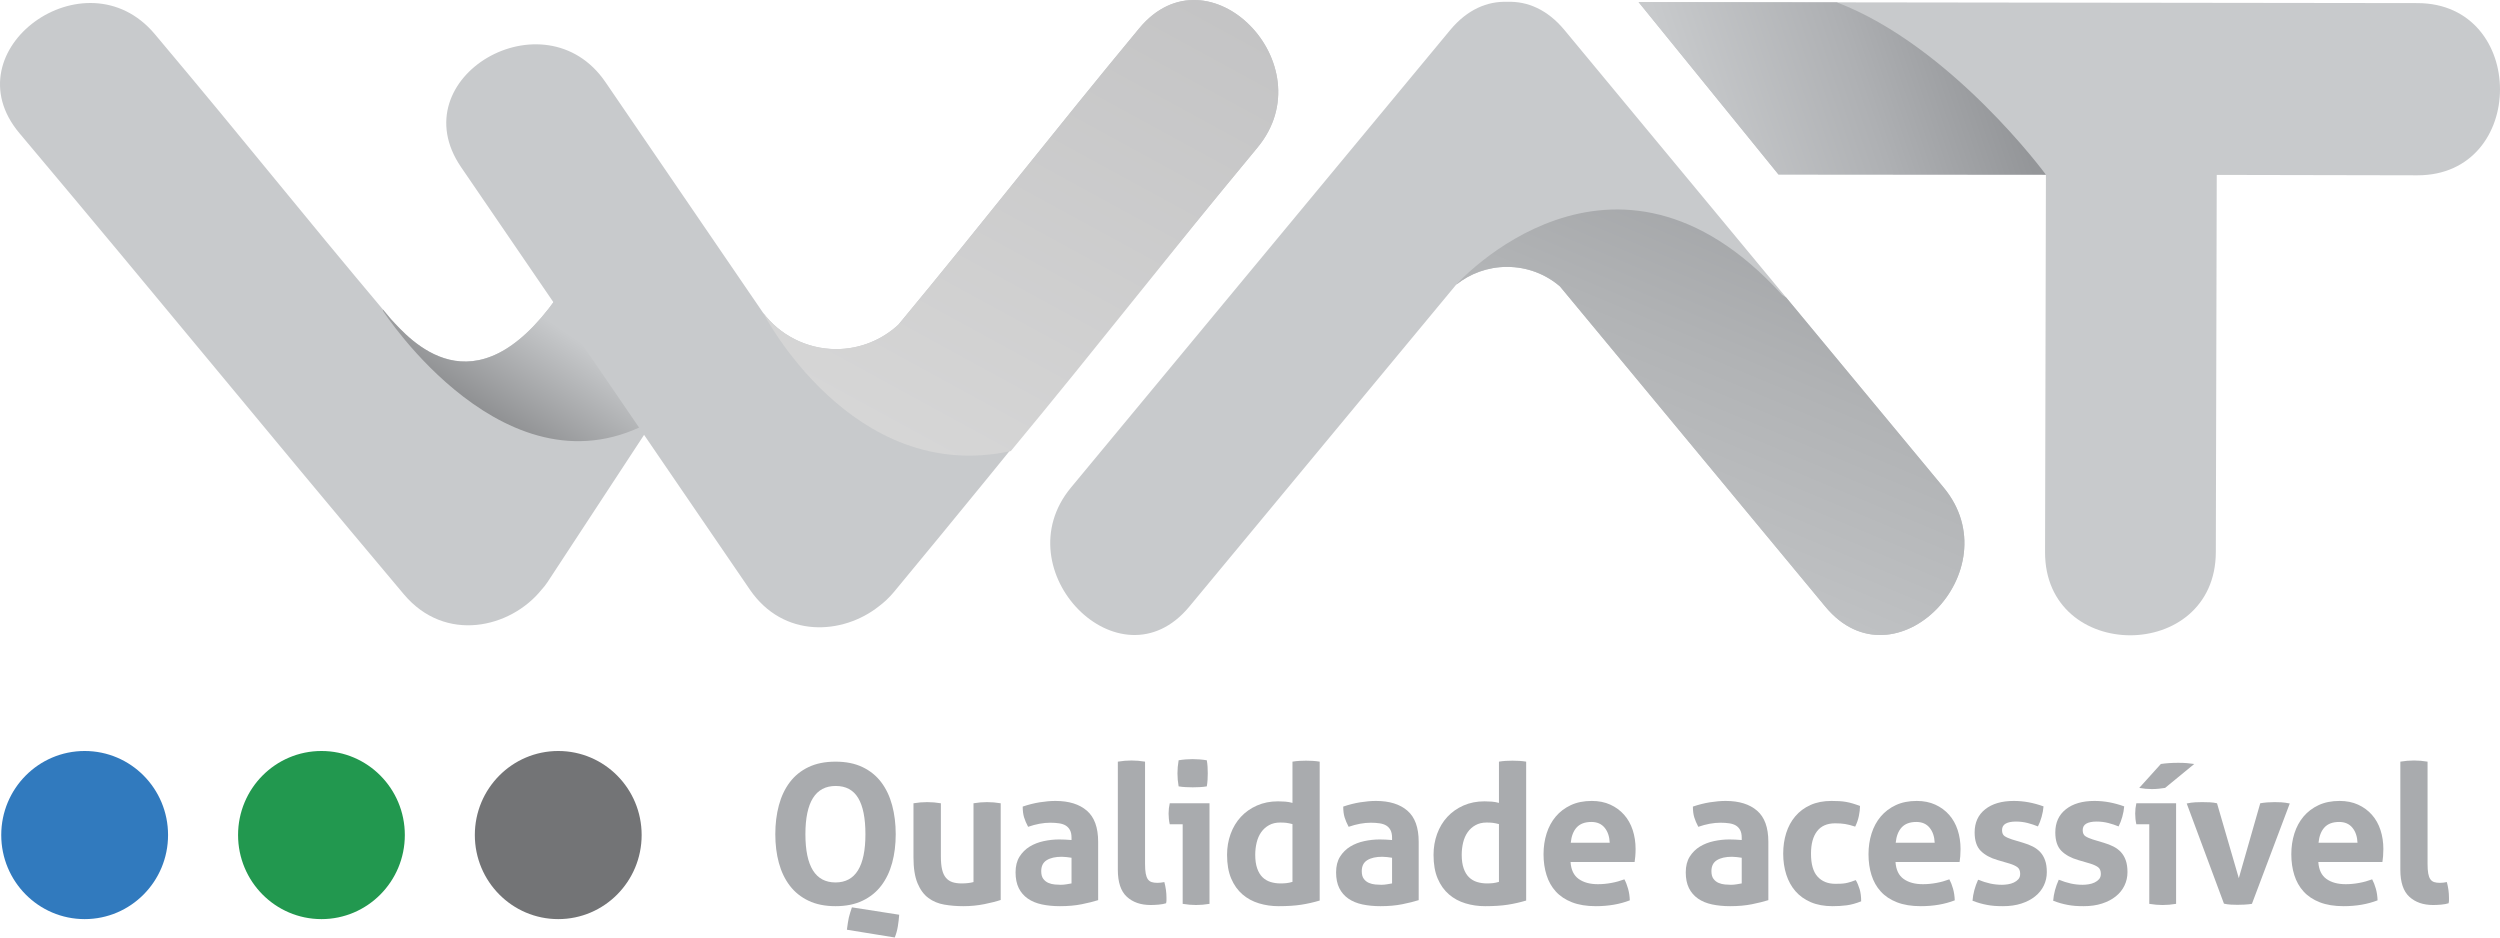
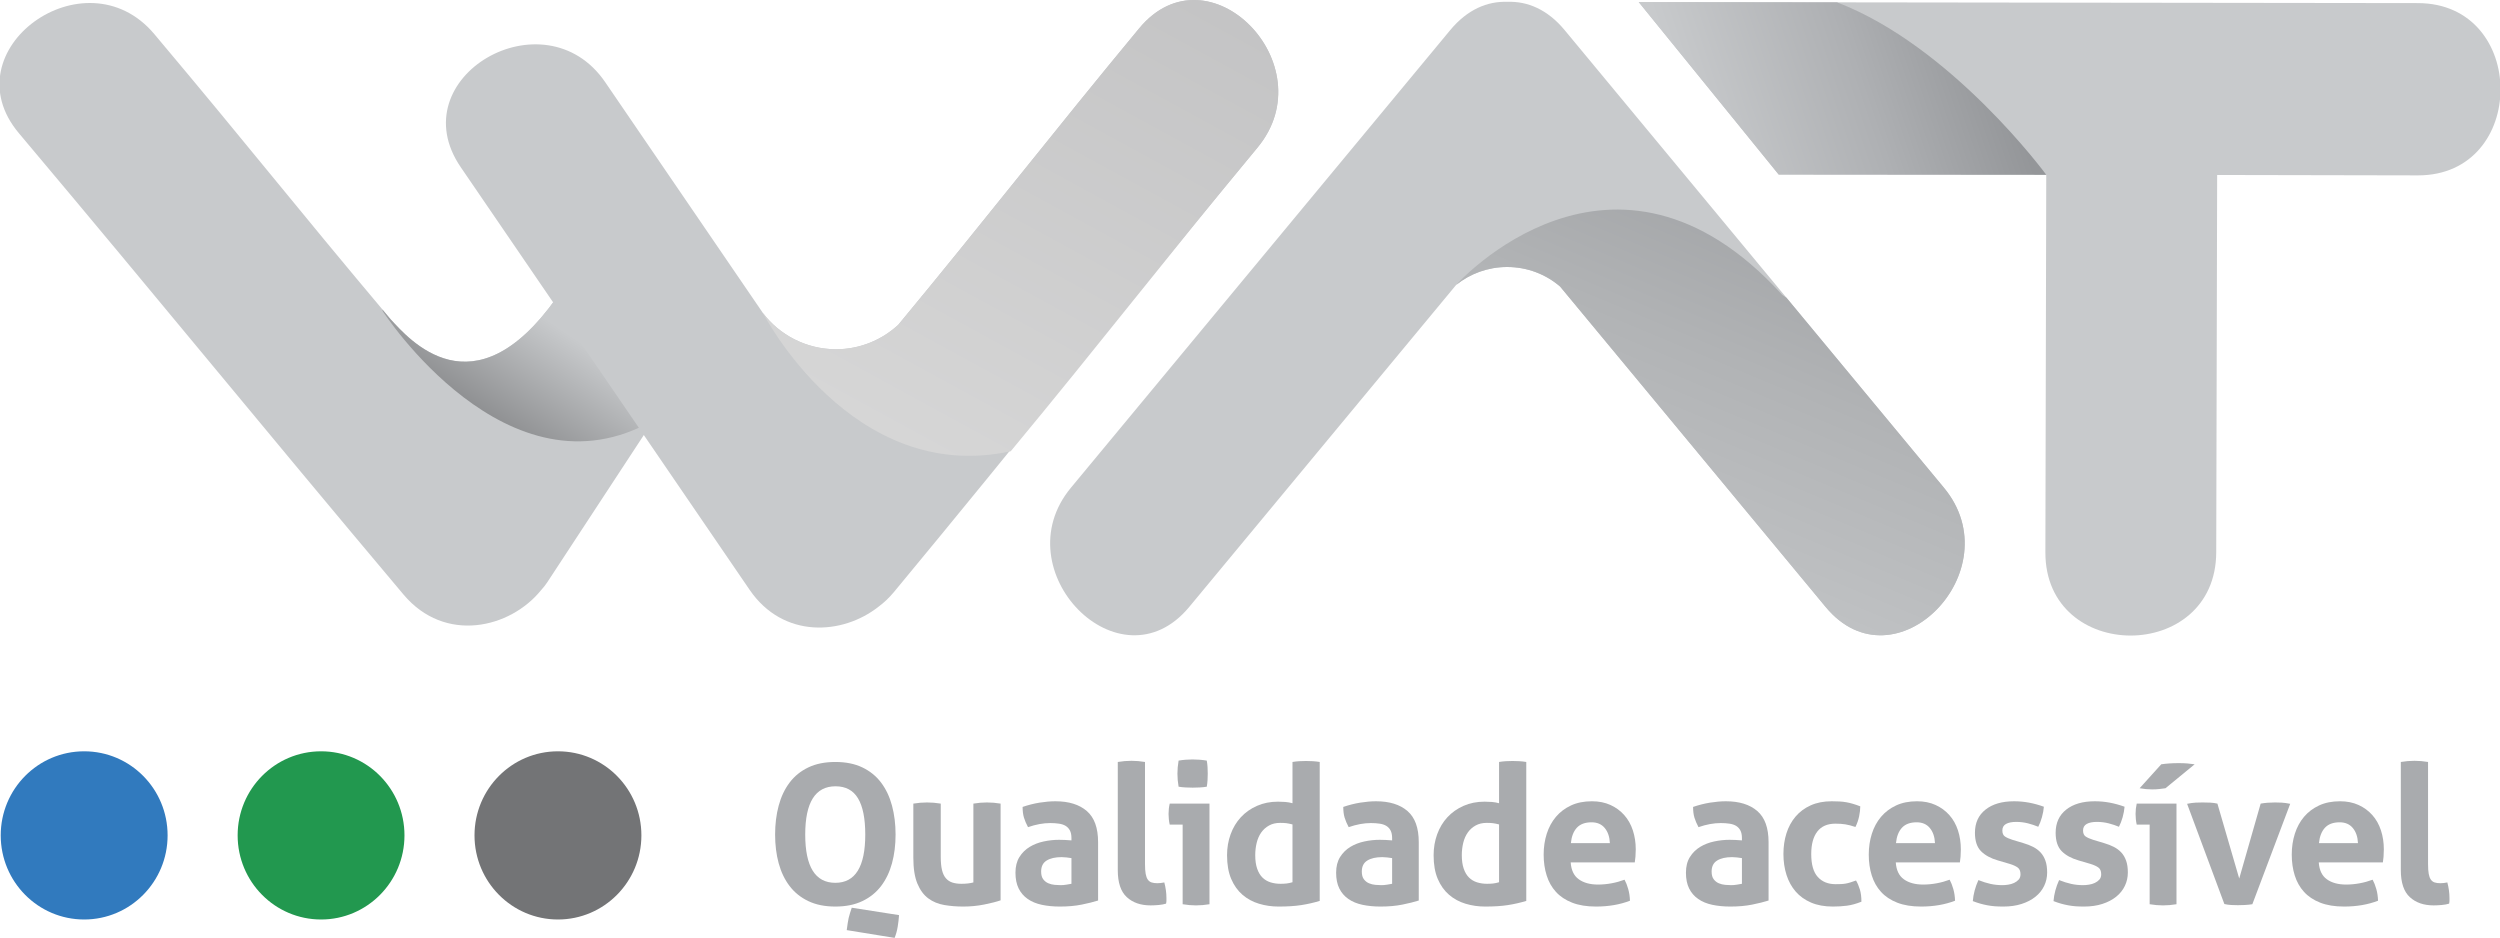
- <svg xmlns="http://www.w3.org/2000/svg" xml:space="preserve" width="60" height="22.5" version="1.1" style="clip-rule:evenodd;fill-rule:evenodd;image-rendering:optimizeQuality;shape-rendering:geometricPrecision;text-rendering:geometricPrecision" viewBox="0 0 12151.22 4558.614" id="svg94">
+ <svg xmlns="http://www.w3.org/2000/svg" xml:space="preserve" version="1.1" style="clip-rule:evenodd;fill-rule:evenodd;image-rendering:optimizeQuality;shape-rendering:geometricPrecision;text-rendering:geometricPrecision" viewBox="0 0 12151.22 4558.614" id="svg94">
  <defs id="defs28">
    <style type="text/css" id="style2">
   
    .fil0 {fill:#C8CACC;fill-rule:nonzero}
    .fil5 {fill:#A9ABAE;fill-rule:nonzero}
    .fil8 {fill:#737476;fill-rule:nonzero}
    .fil7 {fill:#22984F;fill-rule:nonzero}
    .fil6 {fill:#317ABE;fill-rule:nonzero}
    .fil2 {fill:url(#id0);fill-rule:nonzero}
    .fil4 {fill:url(#id1);fill-rule:nonzero}
    .fil1 {fill:url(#id2);fill-rule:nonzero}
    .fil3 {fill:url(#id3);fill-rule:nonzero}
   
  </style>
    <linearGradient id="id0" gradientUnits="userSpaceOnUse" x1="5778.05" y1="631.09" x2="4616.61" y2="2776.87">
      <stop offset="0" style="stop-opacity:1; stop-color:#C3C3C4" id="stop4" />
      <stop offset="1" style="stop-opacity:1; stop-color:#D7D7D7" id="stop6" />
    </linearGradient>
    <linearGradient id="id1" gradientUnits="userSpaceOnUse" x1="7936.77" y1="1387.2" x2="9164.95" y2="969.08">
      <stop offset="0" style="stop-opacity:1; stop-color:#C8CACC" id="stop9" />
      <stop offset="0.561" style="stop-opacity:1; stop-color:#AEB0B3" id="stop11" />
      <stop offset="1" style="stop-opacity:1; stop-color:#949699" id="stop13" />
    </linearGradient>
    <linearGradient id="id2" gradientUnits="userSpaceOnUse" x1="3210.83" y1="2184.32" x2="2824.15" y2="2763.98">
      <stop offset="0" style="stop-opacity:1; stop-color:#C8CACC" id="stop16" />
      <stop offset="1" style="stop-opacity:1; stop-color:#737476" id="stop18" />
    </linearGradient>
    <linearGradient id="id3" gradientUnits="userSpaceOnUse" x1="7631.29" y1="3597.11" x2="8567.33" y2="1339.33">
      <stop offset="0" style="stop-opacity:1; stop-color:#C8CACC" id="stop21" />
      <stop offset="0.561" style="stop-opacity:1; stop-color:#B1B3B5" id="stop23" />
      <stop offset="1" style="stop-opacity:1; stop-color:#999B9E" id="stop25" />
    </linearGradient>
  </defs>
  <g id="__x0023_Layer_x0020_1">
    <g id="g131" transform="matrix(1.163436,0,0,1.172744,-992.9744,-951.8287)">
      <g id="_2602288063024">
        <path class="fil0" d="m 3177.92,2046.68 c -347.33,484.64 -616.77,168.85 -692.58,88.04 -424.14,-500.31 -563.36,-681.61 -987.48,-1182.15 -289.53,-341.03 -857.61,66.7 -565.23,411.45 630.49,743.66 975.97,1168.18 1606.58,1911.71 173.11,204.29 445.96,140.01 574.64,-18.09 9.21,-9.89 18,-20.74 25.89,-32.59 148.22,-224.02 296.22,-448.04 444.33,-672.16 z" id="path31" />
      </g>
      <path class="fil1" d="m 2485.34,2135.05 c -11.53,-13.71 -22.94,-27.25 -34.45,-40.81 0.43,2.04 0.65,4.22 1.2,6.58 0,0 521.89,800.61 1131.98,452.17 l -406.15,-506.13 c -347.33,484.79 -616.77,168.77 -692.58,88.19 z" id="path34" style="fill:url(#id2)" />
      <path class="fil0" d="m 5612.68,929.2 c -357.33,427.69 -649.15,800.81 -1006.47,1228.62 -68.01,62.53 -160.06,101.38 -260.1,101.38 -124.53,0 -237.2,-59.92 -305.88,-151.02 -370.48,-537.85 -287.76,-418.42 -658.47,-956.1 -253.75,-368.52 -859.9,-19.54 -603.29,352.71 553.26,802.9 653.2,948.64 1206.57,1751.2 140.54,204.05 388.71,187.82 538.9,70 22.05,-16.22 43.32,-35.86 63.74,-60.11 528.13,-632.41 991,-1210.26 1519.23,-1842.5 286.9,-343.27 -204.93,-840.48 -494.23,-494.18 z" id="path36" />
      <path class="fil0" d="M 8974.67,2833.08 C 8446.67,2200.77 7918.19,1568.52 7389.96,936.28 7318.3,850.27 7233.82,816.37 7152.11,819.21 c -0.34,0 -0.66,0 -1.1,0 -0.11,0 -0.56,0 -0.9,0 -81.82,-2.84 -166.09,31.06 -237.95,117.07 -528.34,632.24 -1056.59,1264.49 -1584.72,1896.8 -286.79,343.26 204.93,840.35 494.13,494.22 371.8,-444.96 743.6,-890.22 1115.49,-1335.08 58.16,-46.08 131.99,-74 212.64,-74 84.88,0 162.23,30.55 221.48,81.08 369.73,442.73 739.66,885.21 1109.39,1328 289.39,346.13 781,-150.96 494.1,-494.22 z" id="path38" />
      <path class="fil0" d="m 10954.6,824.48 c -1125.07,-1.42 -2130,-2.85 -3254.96,-4.22 L 8284.31,1535 c 246.49,0.45 871.16,0.72 1117.79,1 -1.31,532.13 -2.52,1014.03 -3.62,1564.44 -1.31,460.34 712.66,460.34 713.76,0 1.2,-550.14 2.65,-1031.86 3.86,-1563.61 445.62,0.65 392.84,1.08 838.5,1.68 460.54,0.61 460.33,-713.32 0,-714.03 z" id="path40" />
      <path class="fil2" d="m 5612.68,928.92 c -357.33,427.92 -649.15,800.99 -1006.47,1228.63 -68.01,62.65 -160.06,101.47 -260.1,101.47 -124.53,0 -237.2,-59.84 -305.88,-151.12 -12.95,-19.08 -26.11,-38.12 -39.39,-57.2 0.55,0.88 39.17,56.1 39.39,57.2 0,0 370.16,717.32 1035.75,574.01 371.82,-444.76 659.14,-813.77 1030.93,-1258.64 286.9,-343.28 -204.93,-840.53 -494.23,-494.35 z" id="path42" style="fill:url(#id0)" />
      <path class="fil3" d="m 7371.18,1999.3 c 369.73,442.73 739.66,885.21 1109.39,1328 289.39,346.13 781,-150.96 494.1,-494.22 -219.18,-262.31 -438.39,-524.84 -657.57,-787.16 l -17.67,-11.85 c -706.87,-771.08 -1362.37,-41.85 -1362.37,-41.85 58.16,-46.08 131.99,-74 212.64,-74 84.88,0 162.23,30.55 221.48,81.08 z" id="path44" style="fill:url(#id3)" />
      <path class="fil4" d="m 8284.31,1535 c 246.49,0.45 871.16,0.72 1117.79,1 0,0 -394.4,-532.85 -873.92,-714.58 -271.09,-0.28 -546.15,-0.72 -828.54,-1.16 z" id="path46" style="fill:url(#id1)" />
      <g id="_2602288057120">
        <path class="fil5" d="m 4343.3,4568.88 c -43.57,0 -81.21,-7.51 -112.93,-22.6 -31.73,-15.02 -57.79,-35.83 -78.23,-62.5 -20.44,-26.59 -35.63,-58.08 -45.57,-94.32 -9.96,-36.31 -14.92,-75.93 -14.92,-119 0,-42.99 4.96,-82.95 14.92,-119.75 9.94,-36.86 25.13,-68.69 45.57,-95.56 20.44,-26.88 46.5,-47.89 78.23,-62.91 31.72,-15.09 69.36,-22.6 112.93,-22.6 43.54,0 81.18,7.51 112.91,22.6 31.71,15.02 57.79,36.03 78.24,62.91 20.41,26.87 35.6,58.7 45.56,95.56 9.94,36.8 14.92,76.76 14.92,119.75 0,43.07 -4.98,82.69 -14.92,119 -9.96,36.24 -25.15,67.73 -45.56,94.32 -20.45,26.67 -46.53,47.48 -78.24,62.5 -31.73,15.09 -69.37,22.6 -112.91,22.6 z m 0,-98.39 v 0 c 83.33,0 125,-66.63 125,-200.03 0,-66.62 -10.07,-116.65 -30.25,-149.99 -20.15,-33.35 -51.48,-50.03 -93.96,-50.03 -84.42,0 -126.63,66.7 -126.63,200.02 0,133.4 41.95,200.03 125.84,200.03 z m 266.15,133.87 v 0 c -1.09,15.65 -2.96,31.63 -5.65,48.03 -2.69,16.4 -7,31.83 -12.9,46.37 l -200.03,-32.25 c 1.62,-11.3 2.95,-20.87 4.04,-28.66 1.06,-7.79 2.42,-15.09 4.03,-21.77 1.62,-6.76 3.49,-13.44 5.65,-20.19 2.13,-6.68 4.56,-14.06 7.27,-22.19 z" id="path48" />
        <path class="fil5" d="m 4669.13,4142.24 c 19.37,-3.24 38.45,-4.82 57.28,-4.82 18.81,0 37.9,1.58 57.26,4.82 v 220.97 c 0,22.05 1.74,40.24 5.24,54.43 3.49,14.26 8.86,25.56 16.13,33.9 7.25,8.34 16.26,14.26 27.01,17.78 10.75,3.44 23.4,5.23 37.92,5.23 19.88,0 36.55,-1.93 50,-5.65 v -326.66 c 19.36,-3.24 38.17,-4.82 56.47,-4.82 18.81,0 37.89,1.58 57.25,4.82 v 400.87 c -17.2,5.92 -39.92,11.64 -68.16,17.29 -28.21,5.66 -57.65,8.48 -88.31,8.48 -27.43,0 -53.76,-2.14 -79.03,-6.41 -25.29,-4.34 -47.46,-13.44 -66.54,-27.42 -19.09,-13.99 -34.28,-34.45 -45.58,-61.32 -11.29,-26.88 -16.94,-62.63 -16.94,-107.28 z" id="path50" />
        <path class="fil5" d="m 5329.68,4285.01 c 0,-12.89 -2.15,-23.43 -6.46,-31.49 -4.31,-8.06 -10.21,-14.34 -17.74,-18.95 -7.53,-4.55 -16.81,-7.65 -27.82,-9.23 -11.03,-1.66 -23.27,-2.49 -36.71,-2.49 -29.02,0 -59.96,5.65 -92.74,16.95 -7.55,-13.98 -13.19,-27.14 -16.95,-39.48 -3.76,-12.4 -5.63,-27.15 -5.63,-44.37 23.65,-8.06 47.3,-13.99 70.97,-17.78 23.65,-3.72 45.7,-5.65 66.14,-5.65 55.92,0 99.6,13.51 131.05,40.38 31.46,26.87 47.18,69.87 47.18,129.05 v 241.92 c -18.83,5.92 -41.66,11.57 -68.55,16.95 -26.89,5.37 -57.26,8.06 -91.14,8.06 -27.43,0 -52.56,-2.41 -75.4,-7.23 -22.88,-4.83 -42.49,-12.89 -58.89,-24.19 -16.4,-11.3 -29.03,-25.84 -37.9,-43.55 -8.87,-17.77 -13.31,-39.55 -13.31,-65.38 0,-25.77 5.51,-47.41 16.53,-64.91 11.02,-17.43 25.27,-31.42 42.75,-41.96 17.47,-10.48 36.97,-17.98 58.47,-22.53 21.5,-4.62 43.01,-6.89 64.53,-6.89 15.59,0 32.79,0.83 51.62,2.41 z m 0,83.09 v 0 c -6.46,-1.1 -13.45,-2.07 -20.98,-2.83 -7.53,-0.82 -14.25,-1.24 -20.16,-1.24 -26.35,0 -47.18,4.69 -62.5,14.13 -15.34,9.37 -22.98,24.6 -22.98,45.54 0,13.99 2.94,24.74 8.87,32.25 5.9,7.58 13.02,13.09 21.37,16.54 8.32,3.51 17.19,5.65 26.62,6.47 9.38,0.83 17.6,1.24 24.6,1.24 8.06,0 16.12,-0.69 24.18,-2.06 8.08,-1.31 15.05,-2.55 20.98,-3.59 z" id="path52" />
        <path class="fil5" d="m 5523.24,3969.64 c 19.36,-3.24 38.45,-4.82 57.28,-4.82 18.27,0 37.1,1.58 56.45,4.82 v 423.4 c 0,16.68 0.93,30.18 2.82,40.38 1.88,10.2 4.84,18.12 8.87,23.77 4.03,5.65 9.28,9.58 15.73,11.71 6.46,2.14 14.52,3.24 24.2,3.24 4.29,0 8.99,-0.28 14.11,-0.83 5.11,-0.55 10.09,-1.38 14.93,-2.41 5.91,22.05 8.87,43.55 8.87,64.5 0,4.34 0,8.19 0,11.71 0,3.51 -0.55,7.37 -1.62,11.71 -8.61,2.69 -18.94,4.55 -31.05,5.65 -12.1,1.04 -23.26,1.59 -33.47,1.59 -41.41,0 -74.61,-11.44 -99.6,-34.32 -25.01,-22.8 -37.52,-60.08 -37.52,-111.69 z" id="path54" />
        <path class="fil5" d="m 5794.23,4229.33 h -54.03 c -1.62,-6.96 -2.83,-14.4 -3.64,-22.19 -0.81,-7.78 -1.2,-15.16 -1.2,-22.18 0,-14.47 1.6,-28.73 4.84,-42.72 h 166.14 v 416.99 c -19.36,3.24 -38.19,4.83 -56.47,4.83 -17.74,0 -36.29,-1.59 -55.64,-4.83 z m -16.95,-157.23 v 0 c -3.22,-18.33 -4.84,-36.31 -4.84,-54.09 0,-17.16 1.62,-35.21 4.84,-54.02 9.15,-1.59 18.97,-2.82 29.44,-3.65 10.49,-0.76 20.04,-1.17 28.65,-1.17 9.13,0 19.07,0.41 29.83,1.17 10.75,0.83 20.69,2.06 29.84,3.65 1.62,9.16 2.68,18.12 3.23,27.01 0.52,8.89 0.82,17.91 0.82,27.01 0,8.61 -0.3,17.5 -0.82,26.67 -0.55,9.09 -1.61,18.25 -3.23,27.42 -9.15,1.58 -18.95,2.68 -29.44,3.16 -10.47,0.56 -20.29,0.83 -29.44,0.83 -8.6,0 -18.28,-0.27 -29.03,-0.83 -10.76,-0.48 -20.7,-1.58 -29.85,-3.16 z" id="path56" />
        <path class="fil5" d="m 6253.11,3969.64 c 9.72,-1.58 19.22,-2.69 28.66,-3.24 9.38,-0.55 18.68,-0.82 27.84,-0.82 9.1,0 18.54,0.27 28.18,0.82 9.72,0.55 19.36,1.66 29.08,3.24 v 575.88 c -25.29,7.51 -50.99,13.3 -77.04,17.3 -26.11,4.06 -57.66,6.06 -94.73,6.06 -28.55,0 -55.82,-3.86 -81.9,-11.71 -26.08,-7.79 -49.06,-20.12 -68.94,-37.07 -19.91,-16.95 -35.64,-38.86 -47.2,-65.74 -11.55,-26.87 -17.33,-59.67 -17.33,-98.39 0,-30.66 4.96,-59.53 14.92,-86.68 9.94,-27.14 24.2,-50.71 42.76,-70.62 18.53,-19.84 40.98,-35.62 67.33,-47.13 26.34,-11.58 55.66,-17.36 87.88,-17.36 9.71,0 19.77,0.41 30.24,1.17 10.54,0.83 20.6,2.62 30.25,5.31 z m 0,258.86 v 0 c -10.75,-2.68 -19.5,-4.41 -26.18,-5.23 -6.76,-0.76 -15.23,-1.17 -25.43,-1.17 -17.7,0 -33.19,3.58 -46.34,10.88 -13.2,7.24 -24.08,16.95 -32.66,29.01 -8.61,12.13 -14.94,26.39 -18.97,42.79 -4.03,16.4 -6.04,33.42 -6.04,51.19 0,22.05 2.69,40.72 8.06,56.02 5.38,15.36 12.78,27.56 22.19,36.73 9.4,9.16 20.56,15.7 33.45,19.77 12.91,4 26.88,6.06 41.97,6.06 9.09,0 17.43,-0.41 25.01,-1.24 7.51,-0.82 15.85,-2.55 24.94,-5.23 z" id="path58" />
        <path class="fil5" d="m 6669.35,4285.01 c 0,-12.89 -2.21,-23.43 -6.48,-31.49 -4.27,-8.06 -10.2,-14.34 -17.71,-18.95 -7.58,-4.55 -16.81,-7.65 -27.84,-9.23 -11.02,-1.66 -23.28,-2.49 -36.72,-2.49 -29,0 -59.94,5.65 -92.74,16.95 -7.51,-13.98 -13.16,-27.14 -16.95,-39.48 -3.79,-12.4 -5.65,-27.15 -5.65,-44.37 23.63,-8.06 47.34,-13.99 70.97,-17.78 23.7,-3.72 45.68,-5.65 66.14,-5.65 55.95,0 99.64,13.51 131.06,40.38 31.48,26.87 47.2,69.87 47.2,129.05 v 241.92 c -18.82,5.92 -41.69,11.57 -68.56,16.95 -26.87,5.37 -57.26,8.06 -91.16,8.06 -27.42,0 -52.57,-2.41 -75.38,-7.23 -22.87,-4.83 -42.51,-12.89 -58.91,-24.19 -16.4,-11.3 -29.01,-25.84 -37.9,-43.55 -8.88,-17.77 -13.29,-39.55 -13.29,-65.38 0,-25.77 5.51,-47.41 16.53,-64.91 11.02,-17.43 25.29,-31.42 42.72,-41.96 17.5,-10.48 37,-17.98 58.5,-22.53 21.5,-4.62 42.99,-6.89 64.56,-6.89 15.57,0 32.73,0.83 51.61,2.41 z m 0,83.09 v 0 c -6.48,-1.1 -13.44,-2.07 -21.02,-2.83 -7.51,-0.82 -14.26,-1.24 -20.12,-1.24 -26.39,0 -47.2,4.69 -62.49,14.13 -15.37,9.37 -23.01,24.6 -23.01,45.54 0,13.99 2.96,24.74 8.89,32.25 5.85,7.58 13.02,13.09 21.35,16.54 8.34,3.51 17.23,5.65 26.6,6.47 9.44,0.83 17.64,1.24 24.6,1.24 8.06,0 16.12,-0.69 24.18,-2.06 8.06,-1.31 15.09,-2.55 21.02,-3.59 z" id="path60" />
        <path class="fil5" d="m 7116.11,3969.64 c 9.65,-1.58 19.22,-2.69 28.59,-3.24 9.44,-0.55 18.74,-0.82 27.84,-0.82 9.16,0 18.6,0.27 28.25,0.82 9.64,0.55 19.36,1.66 29.01,3.24 v 575.88 c -25.29,7.51 -50.92,13.3 -76.97,17.3 -26.11,4.06 -57.67,6.06 -94.81,6.06 -28.52,0 -55.81,-3.86 -81.85,-11.71 -26.12,-7.79 -49.06,-20.12 -68.97,-37.07 -19.92,-16.95 -35.62,-38.86 -47.2,-65.74 -11.58,-26.87 -17.3,-59.67 -17.3,-98.39 0,-30.66 4.96,-59.53 14.89,-86.68 9.99,-27.14 24.18,-50.71 42.79,-70.62 18.53,-19.84 40.99,-35.62 67.31,-47.13 26.32,-11.58 55.67,-17.36 87.92,-17.36 9.65,0 19.78,0.41 30.25,1.17 10.47,0.83 20.53,2.62 30.25,5.31 z m 0,258.86 v 0 c -10.75,-2.68 -19.5,-4.41 -26.25,-5.23 -6.69,-0.76 -15.16,-1.17 -25.36,-1.17 -17.78,0 -33.21,3.58 -46.37,10.88 -13.23,7.24 -24.12,16.95 -32.66,29.01 -8.61,12.13 -14.95,26.39 -19.02,42.79 -4,16.4 -5.99,33.42 -5.99,51.19 0,22.05 2.69,40.72 8.06,56.02 5.37,15.36 12.75,27.56 22.18,36.73 9.38,9.16 20.54,15.7 33.42,19.77 12.96,4 26.94,6.06 41.96,6.06 9.17,0 17.5,-0.41 25.01,-1.24 7.52,-0.82 15.85,-2.55 25.02,-5.23 z" id="path62" />
        <path class="fil5" d="m 7415.35,4385.81 c 2.13,32.24 13.43,55.67 33.9,70.14 20.39,14.54 47.26,21.77 80.61,21.77 18.26,0 37,-1.72 56.09,-5.23 19.09,-3.45 37.21,-8.48 54.43,-14.89 5.93,10.75 11.02,23.64 15.3,38.73 4.34,15.02 6.75,31.14 7.3,48.37 -41.96,16.12 -89.3,24.18 -142,24.18 -38.73,0 -71.87,-5.37 -99.57,-16.12 -27.7,-10.75 -50.3,-25.64 -67.8,-44.79 -17.43,-19.02 -30.38,-41.75 -38.65,-68.14 -8.41,-26.33 -12.54,-55.13 -12.54,-86.27 0,-30.66 4.27,-59.39 12.88,-86.33 8.61,-26.88 21.43,-50.23 38.31,-70.14 16.95,-19.92 37.97,-35.63 62.91,-47.2 25.01,-11.58 54.23,-17.37 87.58,-17.37 29,0 54.77,5.17 77.37,15.37 22.6,10.2 41.83,24.18 57.67,41.96 15.85,17.71 27.84,38.79 35.9,63.25 8.06,24.53 12.13,50.72 12.13,78.69 0,10.2 -0.42,20.25 -1.24,30.25 -0.83,9.92 -1.73,17.84 -2.83,23.77 z m 163.71,-79.86 v 0 c -1.1,-25.77 -8.2,-46.65 -21.36,-62.49 -13.16,-15.85 -31.63,-23.78 -55.26,-23.78 -26.87,0 -47.34,7.52 -61.32,22.54 -13.99,15.09 -22.26,36.31 -24.94,63.73 z" id="path64" />
        <path class="fil5" d="m 8130.76,4285.01 c 0,-12.89 -2.21,-23.43 -6.48,-31.49 -4.27,-8.06 -10.2,-14.34 -17.71,-18.95 -7.58,-4.55 -16.81,-7.65 -27.84,-9.23 -11.02,-1.66 -23.28,-2.49 -36.72,-2.49 -29.01,0 -59.94,5.65 -92.74,16.95 -7.51,-13.98 -13.16,-27.14 -16.95,-39.48 -3.79,-12.4 -5.65,-27.15 -5.65,-44.37 23.63,-8.06 47.34,-13.99 70.97,-17.78 23.7,-3.72 45.68,-5.65 66.14,-5.65 55.95,0 99.64,13.51 131.05,40.38 31.49,26.87 47.2,69.87 47.2,129.05 v 241.92 c -18.81,5.92 -41.68,11.57 -68.55,16.95 -26.87,5.37 -57.26,8.06 -91.16,8.06 -27.43,0 -52.57,-2.41 -75.38,-7.23 -22.88,-4.83 -42.51,-12.89 -58.91,-24.19 -16.4,-11.3 -29.01,-25.84 -37.9,-43.55 -8.88,-17.77 -13.29,-39.55 -13.29,-65.38 0,-25.77 5.51,-47.41 16.53,-64.91 11.02,-17.43 25.29,-31.42 42.72,-41.96 17.5,-10.48 37,-17.98 58.5,-22.53 21.49,-4.62 42.99,-6.89 64.56,-6.89 15.57,0 32.73,0.83 51.61,2.41 z m 0,83.09 v 0 c -6.48,-1.1 -13.44,-2.07 -21.02,-2.83 -7.51,-0.82 -14.26,-1.24 -20.12,-1.24 -26.39,0 -47.2,4.69 -62.49,14.13 -15.37,9.37 -23.01,24.6 -23.01,45.54 0,13.99 2.96,24.74 8.88,32.25 5.86,7.58 13.03,13.09 21.36,16.54 8.34,3.51 17.23,5.65 26.6,6.47 9.44,0.83 17.64,1.24 24.6,1.24 8.06,0 16.12,-0.69 24.18,-2.06 8.06,-1.31 15.09,-2.55 21.02,-3.59 z" id="path66" />
        <path class="fil5" d="m 8607.42,4460.84 c 6.41,10.75 11.78,23.22 16.12,37.48 4.28,14.27 6.41,31.08 6.41,50.44 -21.49,8.54 -41.68,14.06 -60.49,16.54 -18.81,2.41 -38.45,3.58 -58.85,3.58 -35,0 -65.31,-5.51 -91.16,-16.54 -25.76,-11.02 -47.19,-26.18 -64.14,-45.54 -16.88,-19.36 -29.7,-42.38 -38.31,-68.97 -8.55,-26.6 -12.89,-55.54 -12.89,-86.68 0,-30.66 4.21,-59.19 12.55,-85.51 8.33,-26.32 20.94,-49.47 37.89,-69.38 16.95,-19.85 38.03,-35.49 63.32,-46.78 25.22,-11.31 54.57,-16.96 87.92,-16.96 11.78,0 22.67,0.28 32.66,0.83 9.92,0.55 19.43,1.65 28.59,3.24 9.17,1.58 18.26,3.79 27.43,6.48 9.16,2.68 19.36,6.13 30.66,10.47 0,12.33 -1.59,26.18 -4.82,41.55 -3.24,15.29 -8.34,29.97 -15.37,43.96 -16.12,-5.38 -30.25,-9.03 -42.31,-10.89 -12.12,-1.93 -25.97,-2.82 -41.54,-2.82 -33.35,0 -58.5,10.88 -75.38,32.65 -16.95,21.78 -25.43,52.78 -25.43,93.16 0,43.54 9.1,75.24 27.43,95.15 18.25,19.92 42.99,29.84 74.2,29.84 8.06,0 15.44,-0.14 22.19,-0.42 6.68,-0.27 13.3,-0.89 19.7,-1.99 6.48,-1.11 13.1,-2.69 19.78,-4.83 6.75,-2.13 14.68,-4.89 23.84,-8.06 z" id="path68" />
        <path class="fil5" d="m 8773.47,4385.81 c 2.14,32.24 13.44,55.67 33.9,70.14 20.47,14.54 47.34,21.77 80.69,21.77 18.26,0 36.93,-1.72 56.01,-5.23 19.09,-3.45 37.21,-8.48 54.44,-14.89 5.92,10.75 11.02,23.64 15.36,38.73 4.27,15.02 6.69,31.14 7.24,48.37 -41.96,16.12 -89.23,24.18 -141.94,24.18 -38.72,0 -71.93,-5.37 -99.63,-16.12 -27.7,-10.75 -50.3,-25.64 -67.73,-44.79 -17.51,-19.02 -30.39,-41.75 -38.73,-68.14 -8.33,-26.33 -12.47,-55.13 -12.47,-86.27 0,-30.66 4.28,-59.39 12.89,-86.33 8.61,-26.88 21.36,-50.23 38.31,-70.14 16.95,-19.92 37.89,-35.63 62.9,-47.2 25.01,-11.58 54.16,-17.37 87.51,-17.37 29.01,0 54.85,5.17 77.44,15.37 22.6,10.2 41.76,24.18 57.68,41.96 15.84,17.71 27.83,38.79 35.9,63.25 8.06,24.53 12.05,50.72 12.05,78.69 0,10.2 -0.41,20.25 -1.17,30.25 -0.83,9.92 -1.79,17.84 -2.82,23.77 z m 163.78,-79.86 v 0 c -1.1,-25.77 -8.2,-46.65 -21.43,-62.49 -13.16,-15.85 -31.55,-23.78 -55.19,-23.78 -26.94,0 -47.33,7.52 -61.32,22.54 -13.99,15.09 -22.32,36.31 -25.01,63.73 z" id="path70" />
        <path class="fil5" d="m 9200.18,4377.75 c -30.11,-8.62 -53.67,-21.36 -70.62,-38.31 -16.88,-16.95 -25.36,-42.38 -25.36,-76.21 0,-40.86 14.61,-72.9 43.96,-95.98 29.29,-23.15 69.18,-34.73 119.75,-34.73 20.95,0 41.69,1.93 62.09,5.65 20.46,3.79 41.13,9.44 62.14,16.95 -1.1,13.99 -3.78,28.53 -8.06,43.55 -4.34,15.09 -9.44,28.25 -15.36,39.55 -12.89,-5.38 -27.15,-10.06 -42.72,-14.13 -15.64,-3.99 -32.04,-6.06 -49.2,-6.06 -18.33,0 -32.59,2.83 -42.79,8.48 -10.19,5.65 -15.29,14.67 -15.29,27.01 0,11.85 3.65,20.18 10.89,25.01 7.23,4.82 17.56,9.44 31.07,13.71 l 45.96,13.71 c 15.02,4.34 28.59,9.58 40.72,15.71 12.12,6.2 22.46,13.85 31.07,23.01 8.55,9.17 15.3,20.47 20.12,33.9 4.89,13.44 7.31,29.84 7.31,49.2 0,19.91 -4.21,38.45 -12.54,55.6 -8.34,17.23 -20.4,32.18 -36.32,44.79 -15.84,12.68 -35.07,22.6 -57.6,29.83 -22.6,7.31 -48.16,10.89 -76.68,10.89 -12.89,0 -24.74,-0.41 -35.49,-1.17 -10.75,-0.83 -21.09,-2.21 -31.01,-4.07 -9.99,-1.86 -19.77,-4.13 -29.48,-6.82 -9.65,-2.68 -20.13,-6.2 -31.43,-10.54 1.11,-14.47 3.65,-29.15 7.65,-43.89 4.07,-14.82 9.3,-29.22 15.71,-43.2 17.78,7.03 34.59,12.26 50.44,15.78 15.84,3.44 32.38,5.23 49.61,5.23 7.51,0 15.71,-0.69 24.59,-2.06 8.89,-1.31 17.09,-3.72 24.6,-7.24 7.51,-3.51 13.85,-8.06 18.95,-13.71 5.1,-5.65 7.65,-13.02 7.65,-22.19 0,-12.88 -3.86,-22.18 -11.65,-27.83 -7.85,-5.65 -18.74,-10.61 -32.72,-14.89 z" id="path72" />
        <path class="fil5" d="m 9537.32,4377.75 c -30.11,-8.62 -53.68,-21.36 -70.62,-38.31 -16.88,-16.95 -25.36,-42.38 -25.36,-76.21 0,-40.86 14.61,-72.9 43.96,-95.98 29.28,-23.15 69.18,-34.73 119.75,-34.73 20.95,0 41.69,1.93 62.08,5.65 20.47,3.79 41.13,9.44 62.15,16.95 -1.1,13.99 -3.79,28.53 -8.06,43.55 -4.34,15.09 -9.44,28.25 -15.36,39.55 -12.89,-5.38 -27.15,-10.06 -42.73,-14.13 -15.63,-3.99 -32.04,-6.06 -49.19,-6.06 -18.33,0 -32.59,2.83 -42.79,8.48 -10.19,5.65 -15.3,14.67 -15.3,27.01 0,11.85 3.66,20.18 10.89,25.01 7.24,4.82 17.57,9.44 31.08,13.71 l 45.95,13.71 c 15.02,4.34 28.6,9.58 40.72,15.71 12.13,6.2 22.47,13.85 31.08,23.01 8.55,9.17 15.3,20.47 20.12,33.9 4.89,13.44 7.3,29.84 7.3,49.2 0,19.91 -4.2,38.45 -12.54,55.6 -8.34,17.23 -20.39,32.18 -36.31,44.79 -15.85,12.68 -35.07,22.6 -57.6,29.83 -22.6,7.31 -48.16,10.89 -76.69,10.89 -12.88,0 -24.74,-0.41 -35.48,-1.17 -10.75,-0.83 -21.09,-2.21 -31.01,-4.07 -9.99,-1.86 -19.77,-4.13 -29.49,-6.82 -9.64,-2.68 -20.12,-6.2 -31.42,-10.54 1.1,-14.47 3.65,-29.15 7.65,-43.89 4.06,-14.82 9.3,-29.22 15.71,-43.2 17.78,7.03 34.59,12.26 50.44,15.78 15.84,3.44 32.38,5.23 49.6,5.23 7.51,0 15.71,-0.69 24.6,-2.06 8.89,-1.31 17.09,-3.72 24.6,-7.24 7.51,-3.51 13.85,-8.06 18.95,-13.71 5.1,-5.65 7.65,-13.02 7.65,-22.19 0,-12.88 -3.86,-22.18 -11.65,-27.83 -7.85,-5.65 -18.74,-10.61 -32.73,-14.89 z" id="path74" />
        <path class="fil5" d="m 9834.08,4229.33 h -54.02 c -1.58,-6.96 -2.82,-14.4 -3.65,-22.19 -0.76,-7.78 -1.17,-15.16 -1.17,-22.18 0,-14.47 1.58,-28.73 4.82,-42.72 h 166.13 v 416.99 c -19.3,3.24 -38.18,4.83 -56.44,4.83 -17.7,0 -36.31,-1.59 -55.67,-4.83 z m 48.44,-250.05 v 0 c 21.5,-3.16 45.68,-4.82 72.55,-4.82 13.99,0 25.98,0.41 35.9,1.24 9.92,0.76 20.33,2 31.08,3.58 l -121.82,99.22 c -6.96,1.11 -15.3,2.14 -25.01,3.24 -9.65,1.11 -19.85,1.59 -30.6,1.59 -17.22,0 -34.72,-1.59 -52.43,-4.83 z" id="path76" />
        <path class="fil5" d="m 9990.56,4143.07 c 12.88,-2.69 24.87,-4.34 35.9,-4.9 11.02,-0.48 20.53,-0.75 28.59,-0.75 10.75,0 21.5,0.27 32.25,0.75 10.75,0.56 20.74,1.93 29.9,4.07 l 91.09,310.54 89.57,-310.54 c 9.09,-1.58 18.81,-2.83 29.01,-3.65 10.2,-0.76 20.46,-1.17 30.66,-1.17 8.06,0 17.36,0.27 27.84,0.75 10.47,0.56 22.39,2.21 35.89,4.9 l -158.13,416.16 c -10.19,1.59 -20.94,2.69 -32.24,3.24 -11.3,0.49 -20.68,0.76 -28.25,0.76 -8.06,0 -17.16,-0.27 -27.42,-0.76 -10.2,-0.55 -19.85,-1.93 -29.01,-4.06 z" id="path78" />
        <path class="fil5" d="m 10540.6,4385.81 c 2.14,32.24 13.44,55.67 33.9,70.14 20.46,14.54 47.34,21.77 80.68,21.77 18.26,0 36.94,-1.72 56.02,-5.23 19.09,-3.45 37.21,-8.48 54.43,-14.89 5.93,10.75 11.03,23.64 15.37,38.73 4.27,15.02 6.68,31.14 7.23,48.37 -41.96,16.12 -89.22,24.18 -141.93,24.18 -38.73,0 -71.94,-5.37 -99.63,-16.12 -27.7,-10.75 -50.3,-25.64 -67.74,-44.79 -17.5,-19.02 -30.38,-41.75 -38.72,-68.14 -8.33,-26.33 -12.47,-55.13 -12.47,-86.27 0,-30.66 4.27,-59.39 12.88,-86.33 8.62,-26.88 21.37,-50.23 38.31,-70.14 16.95,-19.92 37.9,-35.63 62.91,-47.2 25.01,-11.58 54.16,-17.37 87.51,-17.37 29.01,0 54.84,5.17 77.44,15.37 22.6,10.2 41.76,24.18 57.67,41.96 15.85,17.71 27.84,38.79 35.9,63.25 8.06,24.53 12.06,50.72 12.06,78.69 0,10.2 -0.42,20.25 -1.17,30.25 -0.83,9.92 -1.79,17.84 -2.83,23.77 z m 163.78,-79.86 v 0 c -1.1,-25.77 -8.2,-46.65 -21.43,-62.49 -13.16,-15.85 -31.56,-23.78 -55.19,-23.78 -26.94,0 -47.33,7.52 -61.32,22.54 -13.99,15.09 -22.32,36.31 -25.01,63.73 z" id="path80" />
        <path class="fil5" d="m 10883.39,3969.64 c 19.36,-3.24 38.44,-4.82 57.25,-4.82 18.33,0 37.14,1.58 56.51,4.82 v 423.4 c 0,16.68 0.89,30.18 2.82,40.38 1.86,10.2 4.82,18.12 8.89,23.77 3.99,5.65 9.23,9.58 15.71,11.71 6.41,2.14 14.53,3.24 24.18,3.24 4.28,0 9.03,-0.28 14.13,-0.83 5.1,-0.55 10.06,-1.38 14.88,-2.41 5.93,22.05 8.89,43.55 8.89,64.5 0,4.34 0,8.19 0,11.71 0,3.51 -0.55,7.37 -1.59,11.71 -8.61,2.69 -18.94,4.55 -31.07,5.65 -12.13,1.04 -23.29,1.59 -33.49,1.59 -41.41,0 -74.55,-11.44 -99.56,-34.32 -25.01,-22.8 -37.55,-60.08 -37.55,-111.69 z" id="path82" />
      </g>
      <path class="fil6" d="m 1553.68,4273.88 c 0,-192.55 -155.89,-348.44 -348.54,-348.44 -192.65,0 -348.64,155.89 -348.64,348.44 0,192.4 155.99,348.64 348.64,348.64 192.65,0 348.54,-156.24 348.54,-348.64 z" id="path85" />
      <g id="_2602288056448">
        <path class="fil7" d="m 2543.25,4273.88 c 0,-192.55 -155.99,-348.44 -348.31,-348.44 -192.65,0 -348.66,155.89 -348.66,348.44 0,192.4 156.01,348.64 348.66,348.64 192.32,0 348.31,-156.24 348.31,-348.64 z" id="path87" />
      </g>
      <g id="_2602288056256">
        <path class="fil8" d="m 3533.04,4273.88 c 0,-192.55 -155.99,-348.44 -348.53,-348.44 -192.55,0 -348.67,155.89 -348.67,348.44 0,192.4 156.12,348.64 348.67,348.64 192.54,0 348.53,-156.24 348.53,-348.64 z" id="path90" />
      </g>
    </g>
  </g>
</svg>
